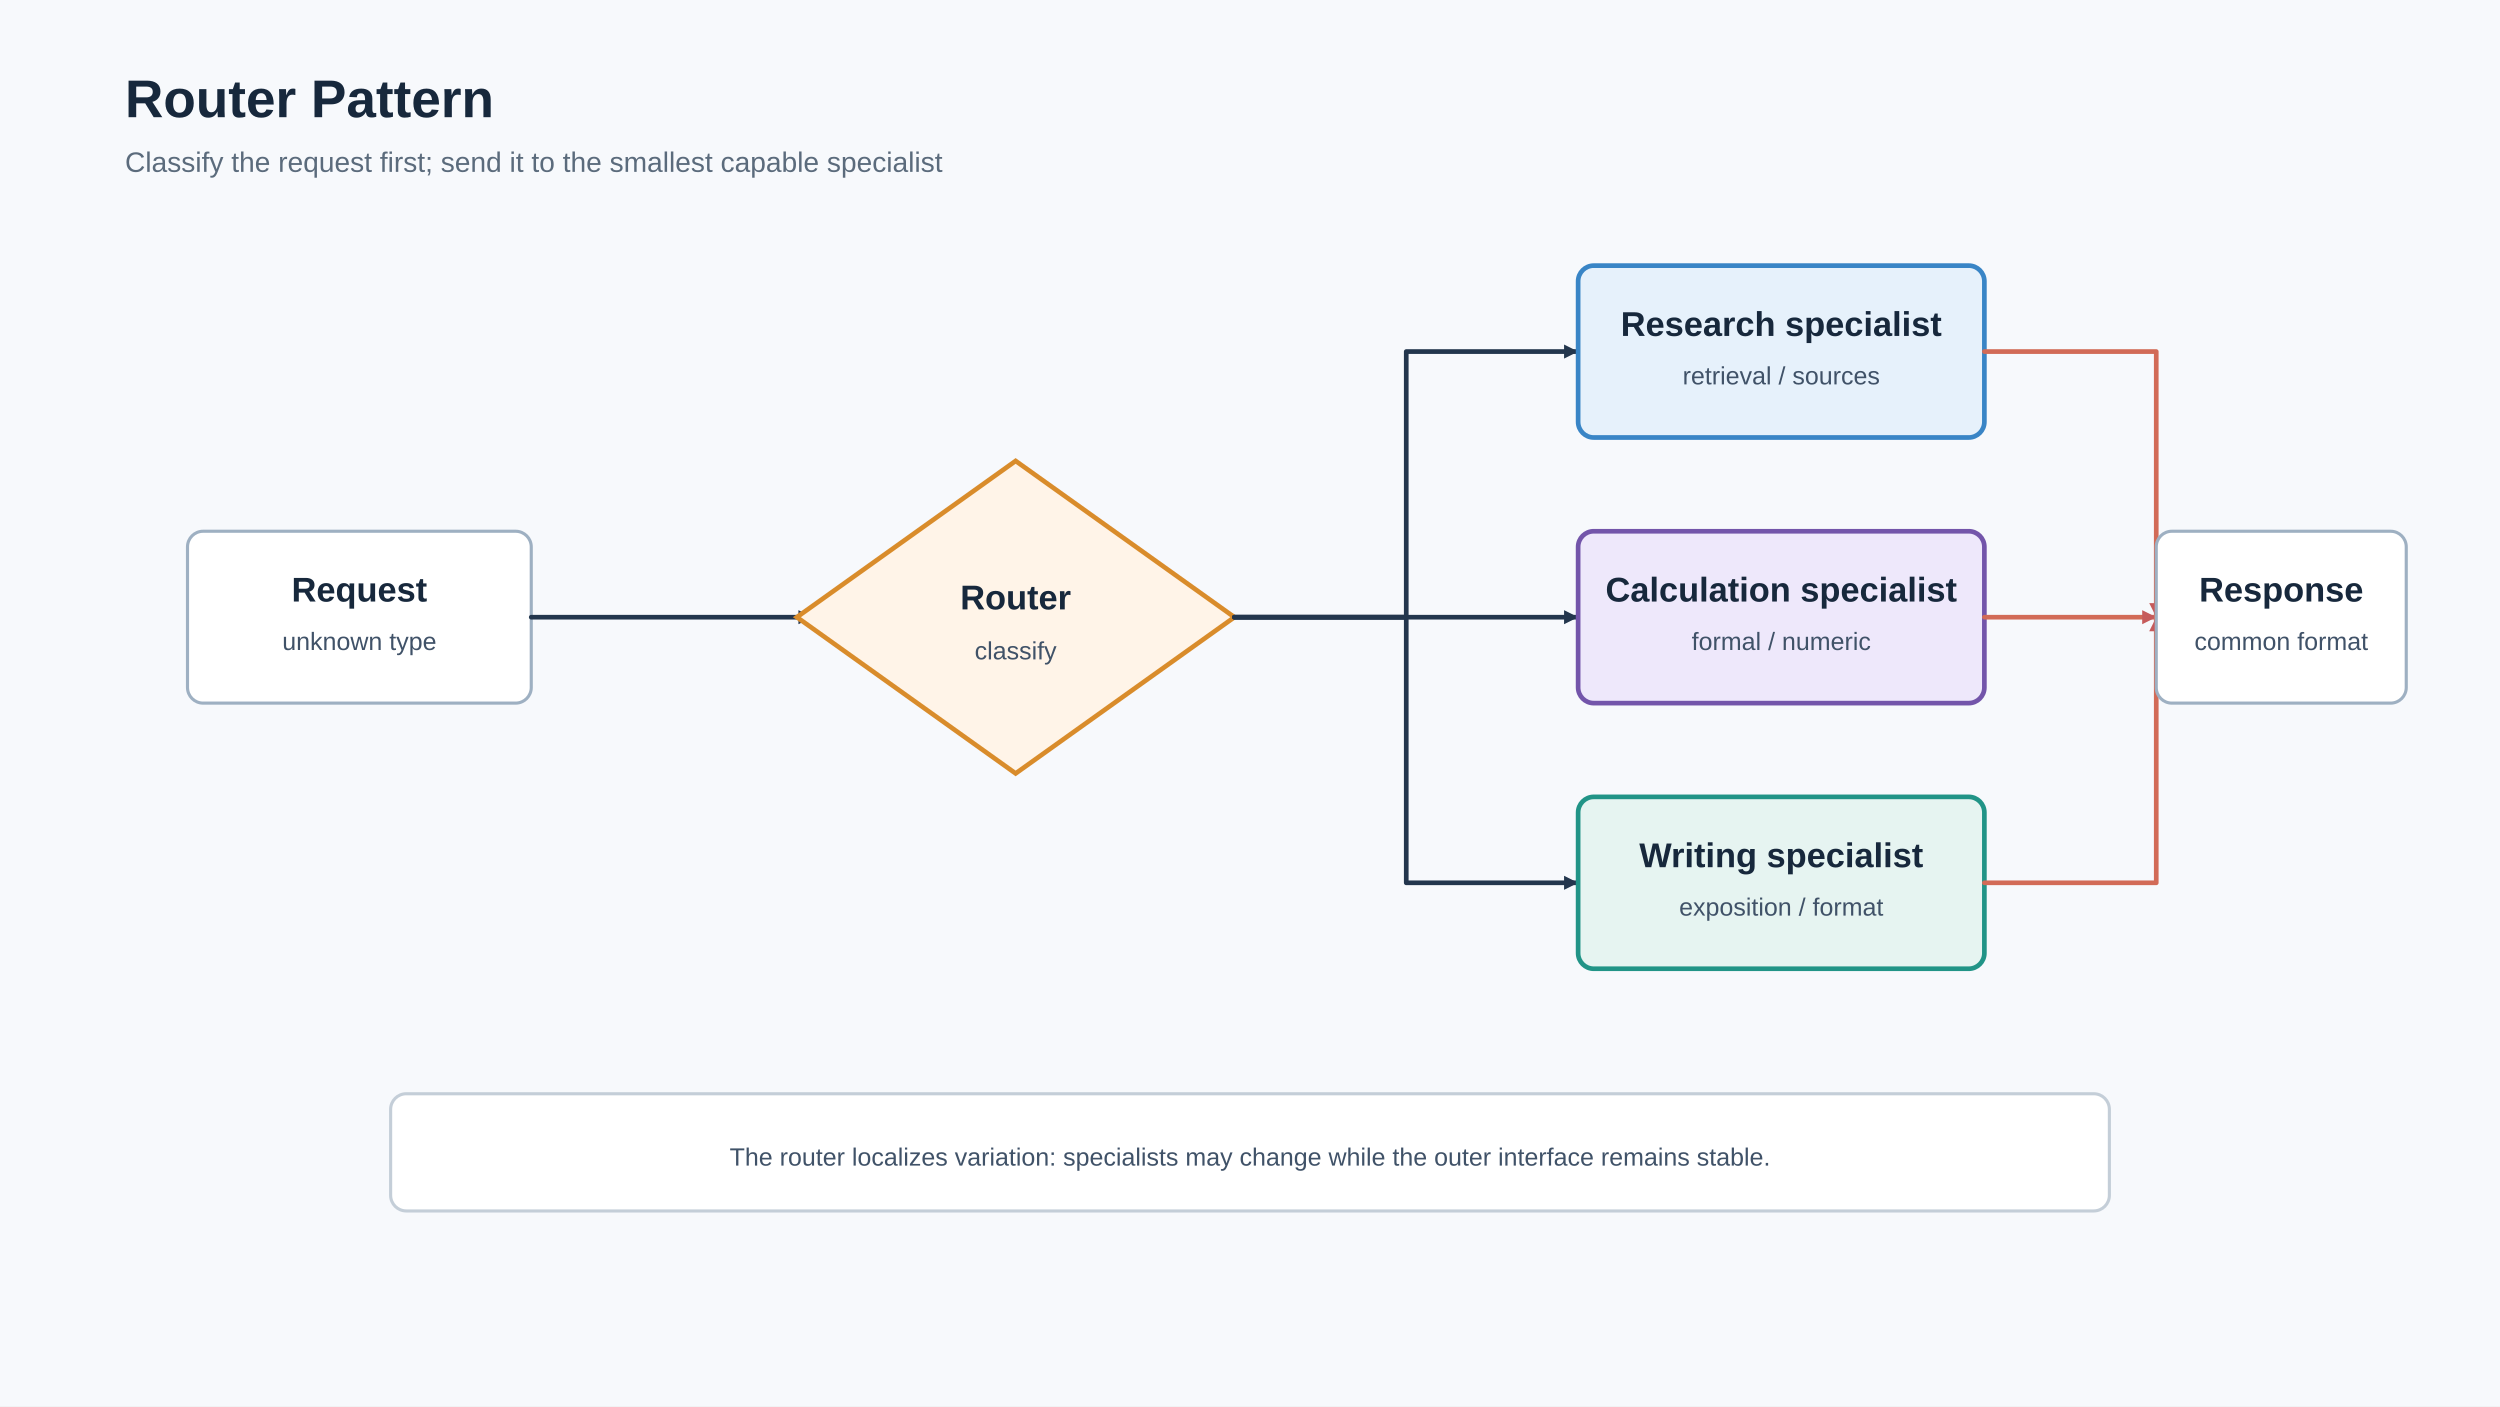
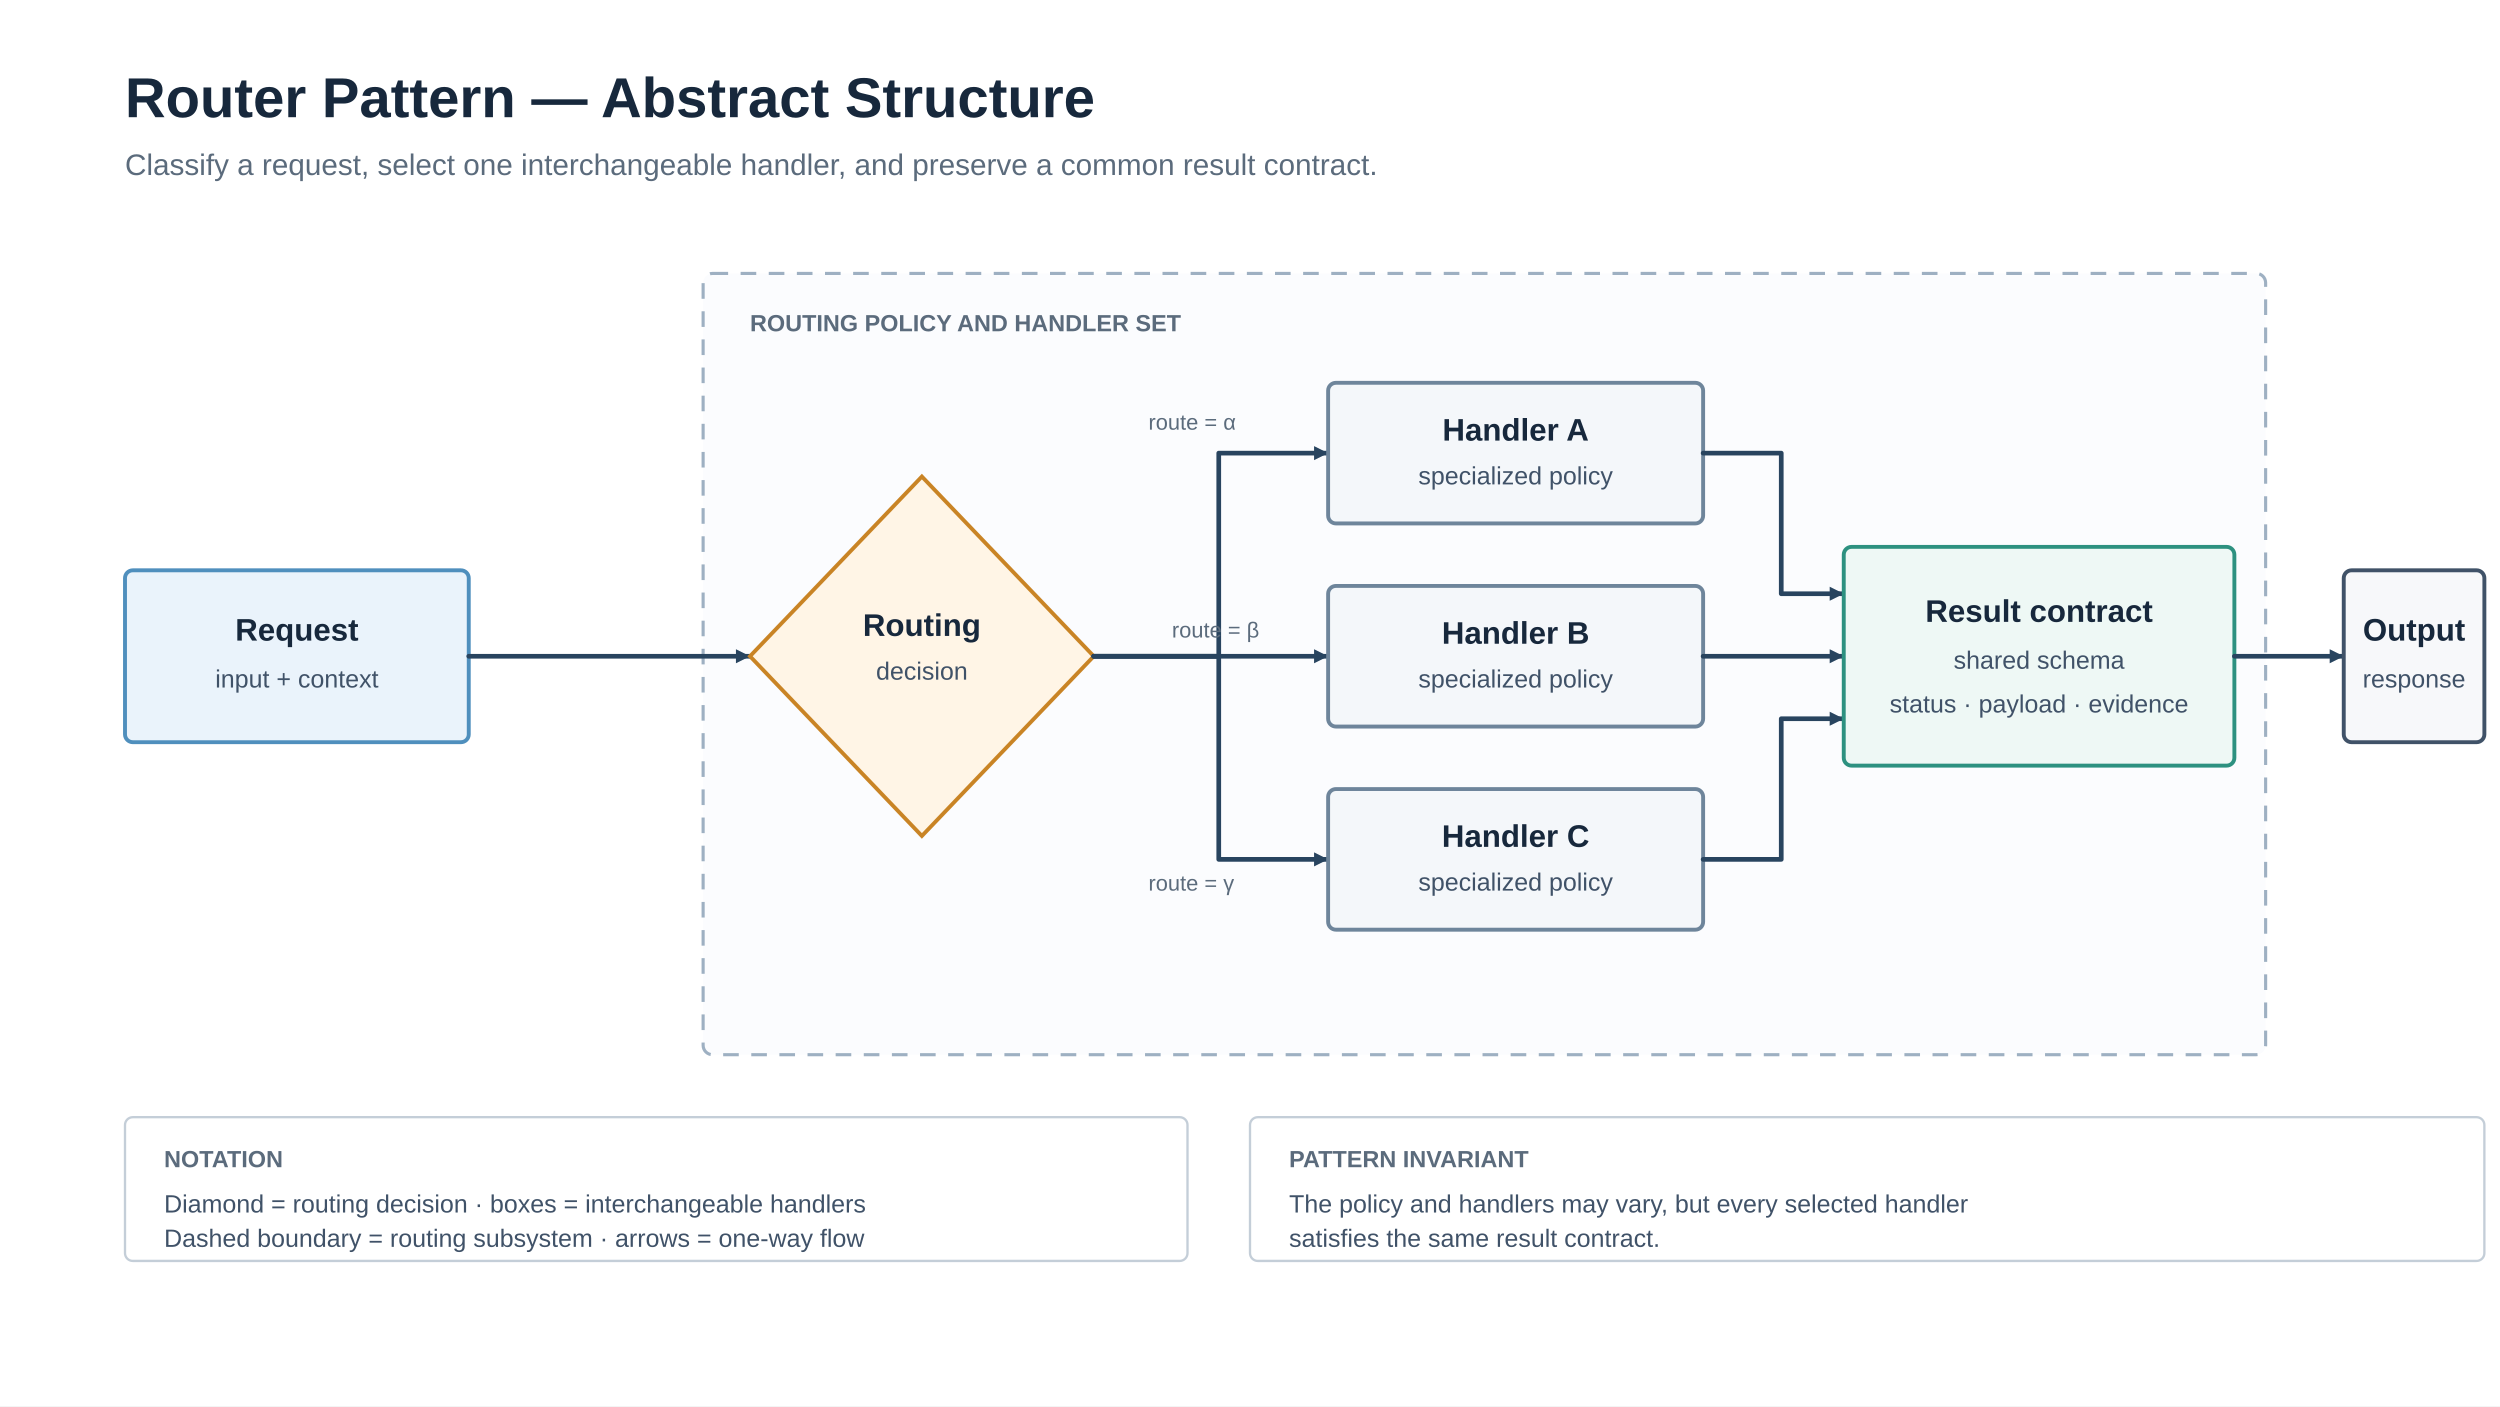
<svg xmlns="http://www.w3.org/2000/svg" width="1600" height="900" viewBox="0 0 1600 900">
  <defs>
-     <style>.al{fill:#23364d;stroke:none}.ad{fill:#219487;stroke:none}.ar{fill:#c65b5b;stroke:none}.title{font:700 34px Arial;fill:#17283c}.sub{font:400 18px Arial;fill:#5b6b7c}.h{font:700 22px Arial;fill:#17283c}.s{font:400 16px Arial;fill:#405268}.b{fill:#fff;stroke:#9eb0c2;stroke-width:2}.l{stroke:#23364d;stroke-width:3;fill:none;stroke-linecap:round;stroke-linejoin:round}.r{stroke:#d26b57;stroke-width:3;fill:none;stroke-linecap:round;stroke-linejoin:round}</style>
+     <style>
+ .title{font:700 36px Arial,Helvetica,sans-serif;fill:#17283c}.sub{font:400 19px Arial,Helvetica,sans-serif;fill:#5b6b7c}.h{font:700 20px Arial,Helvetica,sans-serif;fill:#17283c}.s{font:400 16px Arial,Helvetica,sans-serif;fill:#405268}.k{font:700 15px Arial,Helvetica,sans-serif;fill:#5b6b7c}.label{font:400 14px Arial,Helvetica,sans-serif;fill:#5b6b7c}.flow{fill:none;stroke:#28445f;stroke-width:3;stroke-linecap:round;stroke-linejoin:round}.head{fill:#28445f;stroke:none}.boundary{fill:#fbfcfe;stroke:#9eb0c2;stroke-width:2;stroke-dasharray:10 8}.input{fill:#eaf3fb;stroke:#4f8fbd;stroke-width:2.5}.router{fill:#fff5e6;stroke:#c98425;stroke-width:2.5}.handler{fill:#f4f7fa;stroke:#6e859b;stroke-width:2.5}.contract{fill:#eef8f5;stroke:#2d9180;stroke-width:2.5}.output{fill:#f7f8fa;stroke:#405268;stroke-width:2.5}.note{fill:#fff;stroke:#c4ced8;stroke-width:1.5}
+ </style>
  </defs>
-   <rect width="1600" height="900" fill="#f7f9fc" />
-   <text x="80" y="75" class="title">Router Pattern</text>
-   <text x="80" y="110" class="sub">Classify the request first; send it to the smallest capable specialist</text>
-   <rect x="120" y="340" width="220" height="110" rx="10" class="b" />
-   <text x="230" y="385" text-anchor="middle" class="h">Request</text>
-   <text x="230" y="416" text-anchor="middle" class="s">unknown type</text>
-   <path d="M340 395 H520" class="l" />
-   <polygon points="520,395 511,390.5 511,399.5" class="al" />
-   <polygon points="650,295 790,395 650,495 510,395" fill="#fff4e8" stroke="#d98c2b" stroke-width="3" />
-   <text x="650" y="390" text-anchor="middle" class="h">Router</text>
-   <text x="650" y="422" text-anchor="middle" class="s">classify</text>
-   <path d="M790 395 H900 V225 H1010" class="l" />
-   <polygon points="1010,225 1001,220.5 1001,229.5" class="al" />
-   <path d="M790 395 H1010" class="l" />
-   <polygon points="1010,395 1001,390.5 1001,399.5" class="al" />
-   <path d="M790 395 H900 V565 H1010" class="l" />
-   <polygon points="1010,565 1001,560.5 1001,569.5" class="al" />
-   <rect x="1010" y="170" width="260" height="110" rx="10" fill="#e6f1fb" stroke="#3985c6" stroke-width="3" />
-   <text x="1140" y="215" text-anchor="middle" class="h">Research specialist</text>
-   <text x="1140" y="246" text-anchor="middle" class="s">retrieval / sources</text>
-   <rect x="1010" y="340" width="260" height="110" rx="10" fill="#eee8fb" stroke="#7355aa" stroke-width="3" />
-   <text x="1140" y="385" text-anchor="middle" class="h">Calculation specialist</text>
-   <text x="1140" y="416" text-anchor="middle" class="s">formal / numeric</text>
-   <rect x="1010" y="510" width="260" height="110" rx="10" fill="#e6f4f1" stroke="#219487" stroke-width="3" />
-   <text x="1140" y="555" text-anchor="middle" class="h">Writing specialist</text>
-   <text x="1140" y="586" text-anchor="middle" class="s">exposition / format</text>
-   <path d="M1270 225 H1380 V395" class="r" />
-   <polygon points="1380,395 1375.5,386 1384.5,386" class="ar" />
-   <path d="M1270 395 H1380" class="r" />
-   <polygon points="1380,395 1371,390.5 1371,399.5" class="ar" />
-   <path d="M1270 565 H1380 V395" class="r" />
-   <polygon points="1380,395 1375.5,404 1384.5,404" class="ar" />
-   <rect x="1380" y="340" width="160" height="110" rx="10" class="b" />
-   <text x="1460" y="385" text-anchor="middle" class="h">Response</text>
-   <text x="1460" y="416" text-anchor="middle" class="s">common format</text>
-   <rect x="250" y="700" width="1100" height="75" rx="10" fill="#fff" stroke="#c4ced8" stroke-width="2" />
-   <text x="800" y="746" text-anchor="middle" class="s">The router localizes variation: specialists may change while the outer interface remains stable.</text>
+   <rect width="1600" height="900" fill="#fff" />
+   <text x="80" y="75" class="title">Router Pattern — Abstract Structure</text>
+   <text x="80" y="112" class="sub">Classify a request, select one interchangeable handler, and preserve a common result contract.</text>
+   <rect x="450" y="175" width="1000" height="500" rx="6" class="boundary" />
+   <text x="480" y="212" class="k">ROUTING POLICY AND HANDLER SET</text>
+   <rect x="80" y="365" width="220" height="110" rx="5" class="input" />
+   <text x="190" y="410" text-anchor="middle" class="h">Request</text>
+   <text x="190" y="440" text-anchor="middle" class="s">input + context</text>
+   <path d="M300 420 H480" class="flow" />
+   <polygon points="480,420 471,415.5 471,424.5" class="head" />
+   <polygon points="590,305 700,420 590,535 480,420" class="router" />
+   <text x="590" y="407" text-anchor="middle" class="h">Routing</text>
+   <text x="590" y="435" text-anchor="middle" class="s">decision</text>
+   <path d="M700 420 H780 V290 H850" class="flow" />
+   <polygon points="850,290 841,285.5 841,294.5" class="head" />
+   <text x="735" y="275" class="label">route = α</text>
+   <path d="M700 420 H850" class="flow" />
+   <polygon points="850,420 841,415.5 841,424.5" class="head" />
+   <text x="750" y="408" class="label">route = β</text>
+   <path d="M700 420 H780 V550 H850" class="flow" />
+   <polygon points="850,550 841,545.5 841,554.5" class="head" />
+   <text x="735" y="570" class="label">route = γ</text>
+   <rect x="850" y="245" width="240" height="90" rx="5" class="handler" />
+   <text x="970" y="282" text-anchor="middle" class="h">Handler A</text>
+   <text x="970" y="310" text-anchor="middle" class="s">specialized policy</text>
+   <rect x="850" y="375" width="240" height="90" rx="5" class="handler" />
+   <text x="970" y="412" text-anchor="middle" class="h">Handler B</text>
+   <text x="970" y="440" text-anchor="middle" class="s">specialized policy</text>
+   <rect x="850" y="505" width="240" height="90" rx="5" class="handler" />
+   <text x="970" y="542" text-anchor="middle" class="h">Handler C</text>
+   <text x="970" y="570" text-anchor="middle" class="s">specialized policy</text>
+   <path d="M1090 290 H1140 V380 H1180" class="flow" />
+   <polygon points="1180,380 1171,375.5 1171,384.5" class="head" />
+   <path d="M1090 420 H1180" class="flow" />
+   <polygon points="1180,420 1171,415.5 1171,424.5" class="head" />
+   <path d="M1090 550 H1140 V460 H1180" class="flow" />
+   <polygon points="1180,460 1171,455.5 1171,464.5" class="head" />
+   <rect x="1180" y="350" width="250" height="140" rx="5" class="contract" />
+   <text x="1305" y="398" text-anchor="middle" class="h">Result contract</text>
+   <text x="1305" y="428" text-anchor="middle" class="s">shared schema</text>
+   <text x="1305" y="456" text-anchor="middle" class="s">status · payload · evidence</text>
+   <path d="M1430 420 H1500" class="flow" />
+   <polygon points="1500,420 1491,415.5 1491,424.5" class="head" />
+   <rect x="1500" y="365" width="90" height="110" rx="5" class="output" />
+   <text x="1545" y="410" text-anchor="middle" class="h">Output</text>
+   <text x="1545" y="440" text-anchor="middle" class="s">response</text>
+   <rect x="80" y="715" width="680" height="92" rx="5" class="note" />
+   <text x="105" y="747" class="k">NOTATION</text>
+   <text x="105" y="776" class="s">Diamond = routing decision · boxes = interchangeable handlers</text>
+   <text x="105" y="798" class="s">Dashed boundary = routing subsystem · arrows = one-way flow</text>
+   <rect x="800" y="715" width="790" height="92" rx="5" class="note" />
+   <text x="825" y="747" class="k">PATTERN INVARIANT</text>
+   <text x="825" y="776" class="s">The policy and handlers may vary, but every selected handler</text>
+   <text x="825" y="798" class="s">satisfies the same result contract.</text>
</svg>
